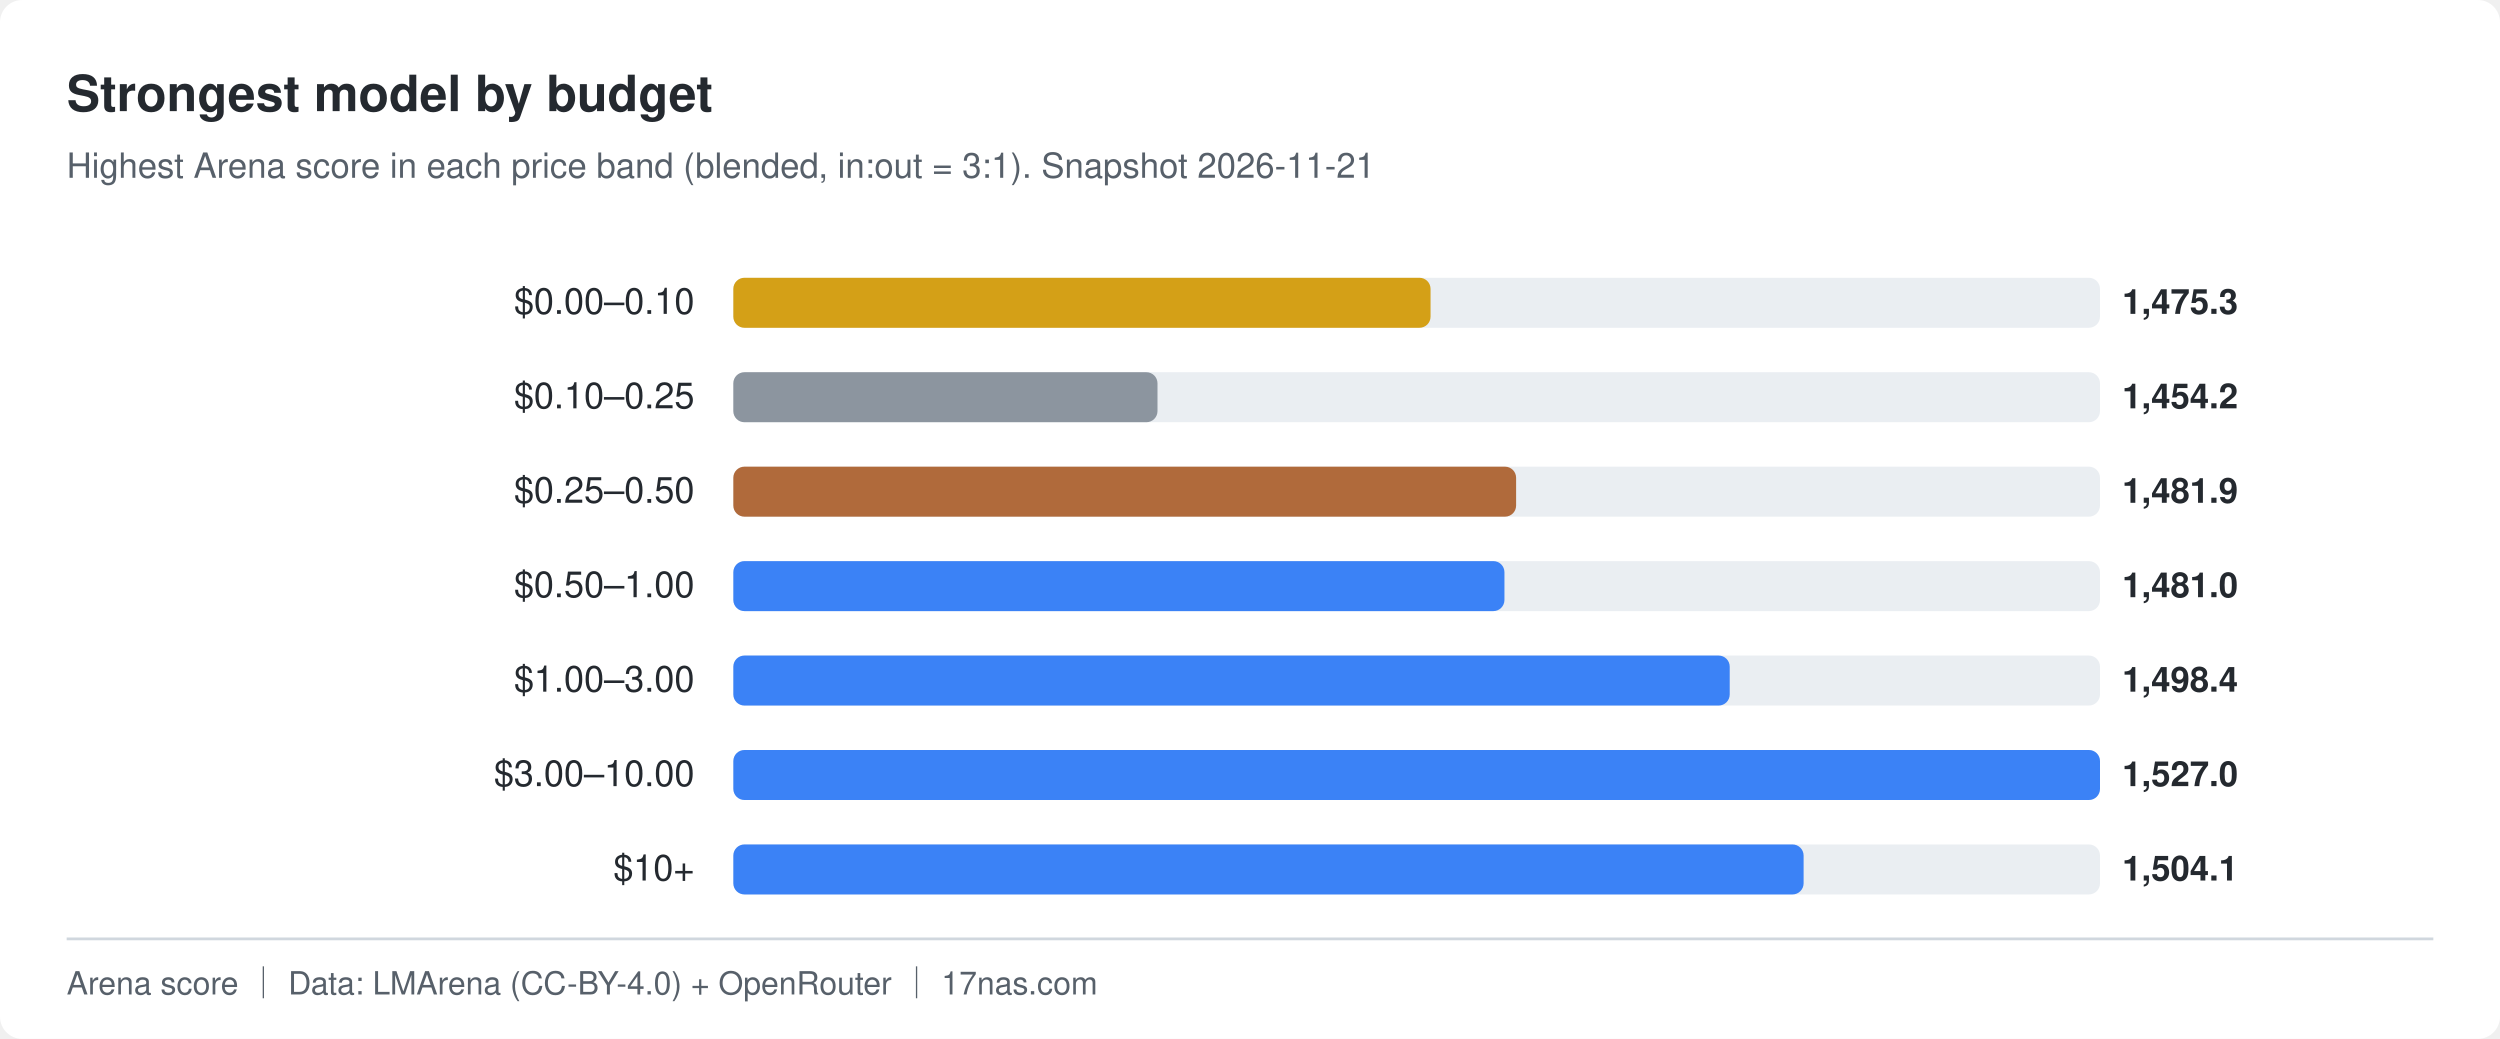
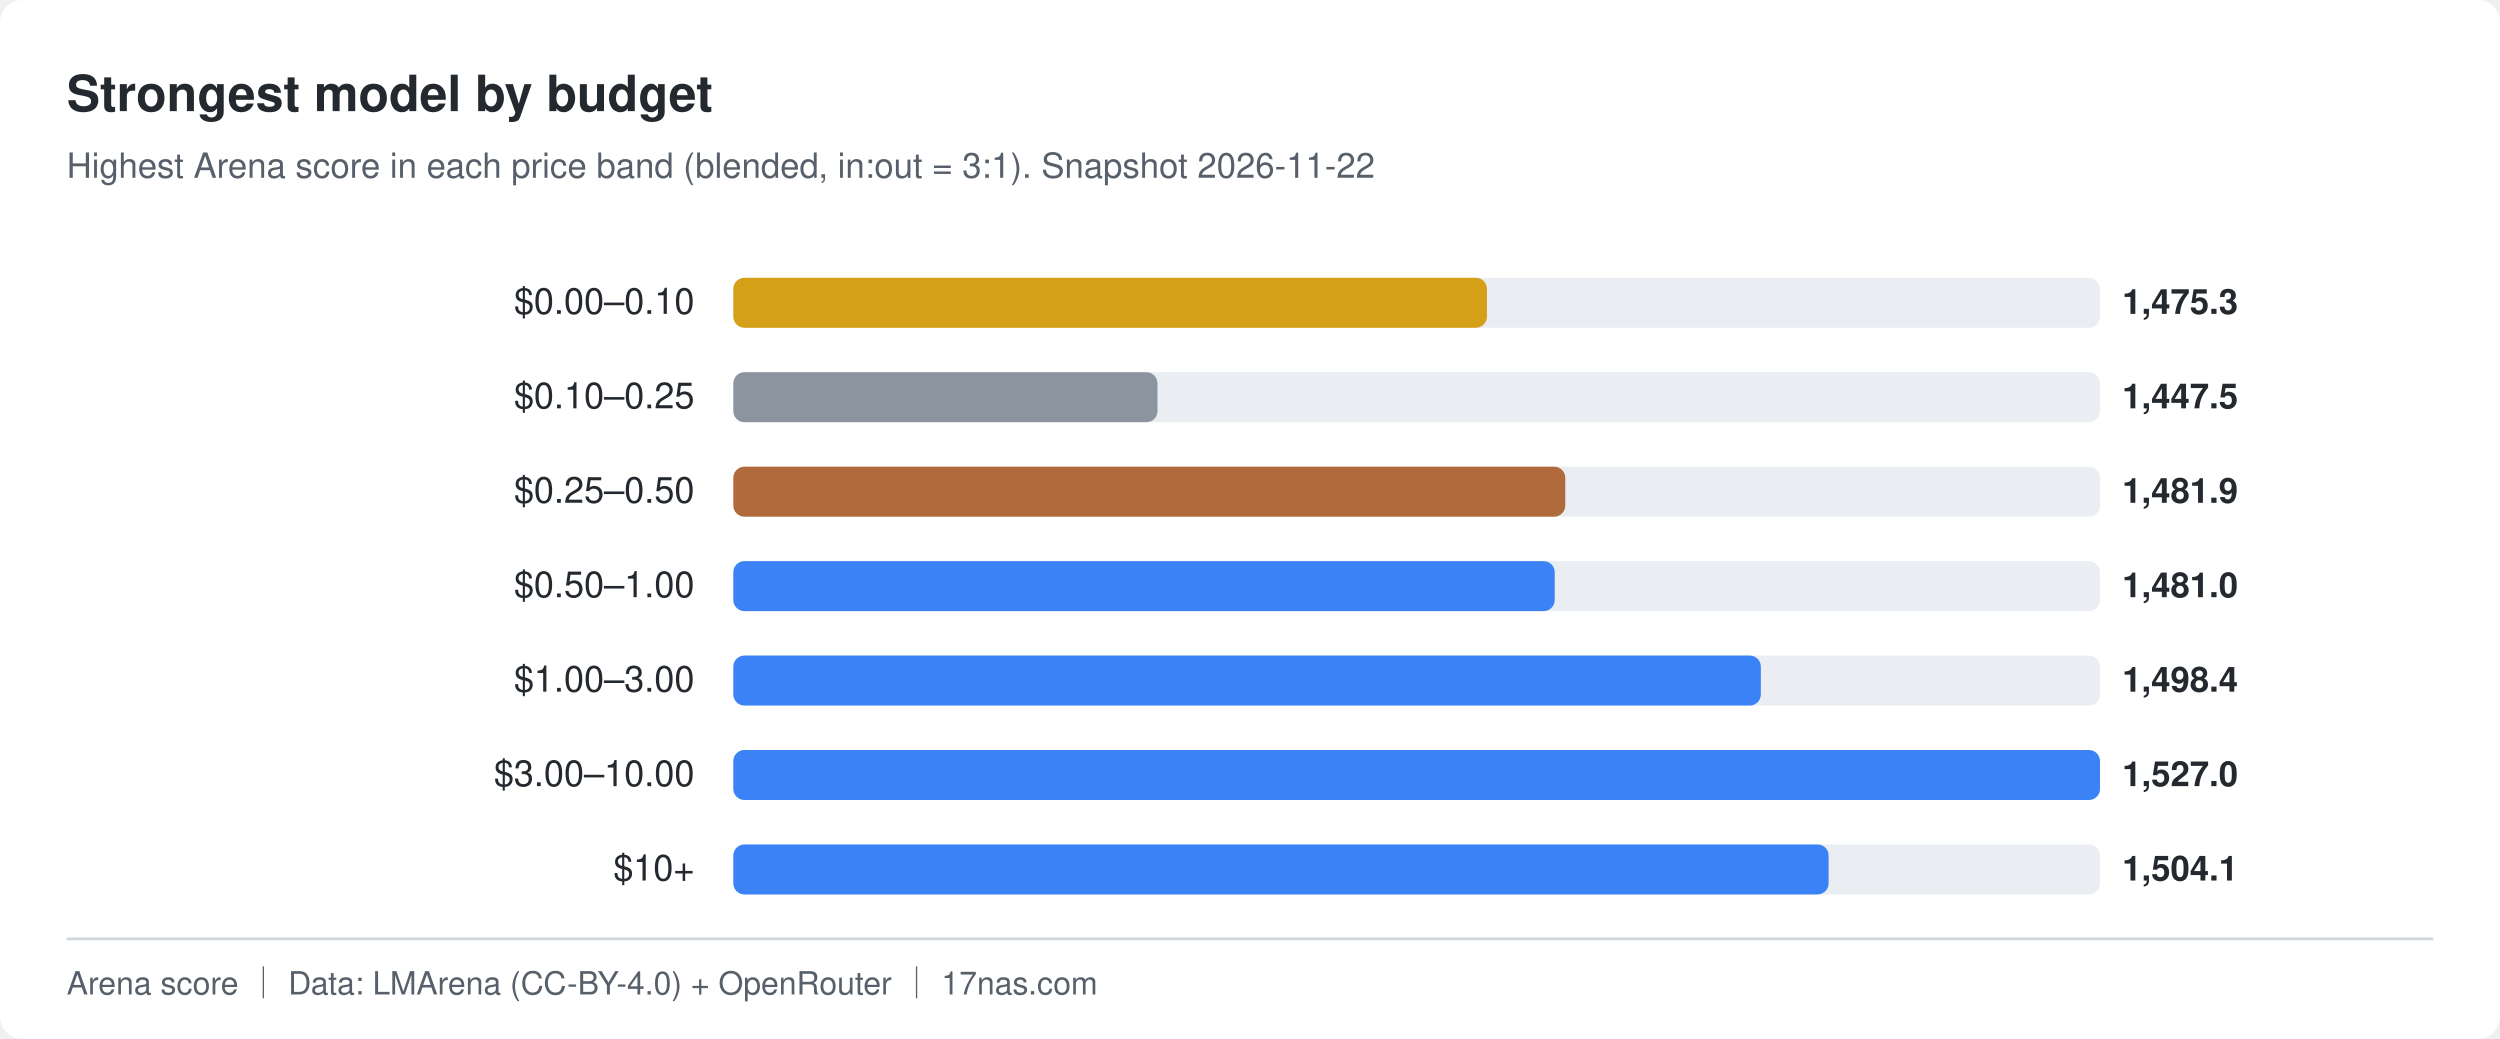
<svg xmlns="http://www.w3.org/2000/svg" width="900" height="374" viewBox="0 0 900 374" role="img" aria-label="Strongest model by budget">
  <style>
    .bg { fill: #ffffff; }
    .fg { fill: #24292f; }
    .muted { fill: #57606a; }
    .track { fill: #eaeef2; }
    .axis { stroke: #d0d7de; }
    @media (prefers-color-scheme: dark) {
      .bg { fill: #0d1117; }
      .fg { fill: #e6edf3; }
      .muted { fill: #8b949e; }
      .track { fill: #21262d; }
      .axis { stroke: #30363d; }
    }
  </style>
  <rect class="bg" x="0" y="0" width="900" height="374" rx="8" />
  <text class="fg" x="24" y="40" font-family="-apple-system,BlinkMacSystemFont,Segoe UI,Helvetica,Arial,sans-serif" font-size="18" font-weight="600">Strongest model by budget</text>
-   <text class="muted" x="24" y="64" font-family="-apple-system,BlinkMacSystemFont,Segoe UI,Helvetica,Arial,sans-serif" font-size="12.5">Highest Arena score in each price band (blended, in:out = 3:1). Snapshot 2026-11-21</text>
+   <text class="muted" x="24" y="64" font-family="-apple-system,BlinkMacSystemFont,Segoe UI,Helvetica,Arial,sans-serif" font-size="12.5">Highest Arena score in each price band (blended, in:out = 3:1). Snapshot 2026-11-22</text>
  <text class="fg" x="250" y="113" text-anchor="end" font-family="-apple-system,BlinkMacSystemFont,Segoe UI,Helvetica,Arial,sans-serif" font-size="13">$0.00–0.10</text>
  <rect class="track" x="264" y="100" width="492" height="18" rx="4" />
-   <rect x="264" y="100" width="251.0" height="18" rx="4" fill="#d4a017" />
+   <rect x="264" y="100" width="271.3" height="18" rx="4" fill="#d4a017" />
  <text class="fg" x="764" y="113" font-family="-apple-system,BlinkMacSystemFont,Segoe UI,Helvetica,Arial,sans-serif" font-size="12.5" font-weight="600">1,475.3</text>
  <text class="fg" x="250" y="147" text-anchor="end" font-family="-apple-system,BlinkMacSystemFont,Segoe UI,Helvetica,Arial,sans-serif" font-size="13">$0.10–0.25</text>
  <rect class="track" x="264" y="134" width="492" height="18" rx="4" />
  <rect x="264" y="134" width="152.7" height="18" rx="4" fill="#8c959f" />
-   <text class="fg" x="764" y="147" font-family="-apple-system,BlinkMacSystemFont,Segoe UI,Helvetica,Arial,sans-serif" font-size="12.5" font-weight="600">1,454.2</text>
+   <text class="fg" x="764" y="147" font-family="-apple-system,BlinkMacSystemFont,Segoe UI,Helvetica,Arial,sans-serif" font-size="12.5" font-weight="600">1,447.5</text>
  <text class="fg" x="250" y="181" text-anchor="end" font-family="-apple-system,BlinkMacSystemFont,Segoe UI,Helvetica,Arial,sans-serif" font-size="13">$0.25–0.50</text>
  <rect class="track" x="264" y="168" width="492" height="18" rx="4" />
-   <rect x="264" y="168" width="281.8" height="18" rx="4" fill="#b06a3b" />
+   <rect x="264" y="168" width="299.5" height="18" rx="4" fill="#b06a3b" />
  <text class="fg" x="764" y="181" font-family="-apple-system,BlinkMacSystemFont,Segoe UI,Helvetica,Arial,sans-serif" font-size="12.5" font-weight="600">1,481.9</text>
  <text class="fg" x="250" y="215" text-anchor="end" font-family="-apple-system,BlinkMacSystemFont,Segoe UI,Helvetica,Arial,sans-serif" font-size="13">$0.50–1.00</text>
  <rect class="track" x="264" y="202" width="492" height="18" rx="4" />
-   <rect x="264" y="202" width="277.6" height="18" rx="4" fill="#3b82f6" />
+   <rect x="264" y="202" width="295.7" height="18" rx="4" fill="#3b82f6" />
  <text class="fg" x="764" y="215" font-family="-apple-system,BlinkMacSystemFont,Segoe UI,Helvetica,Arial,sans-serif" font-size="12.5" font-weight="600">1,481.0</text>
  <text class="fg" x="250" y="249" text-anchor="end" font-family="-apple-system,BlinkMacSystemFont,Segoe UI,Helvetica,Arial,sans-serif" font-size="13">$1.00–3.00</text>
  <rect class="track" x="264" y="236" width="492" height="18" rx="4" />
-   <rect x="264" y="236" width="358.7" height="18" rx="4" fill="#3b82f6" />
+   <rect x="264" y="236" width="369.9" height="18" rx="4" fill="#3b82f6" />
  <text class="fg" x="764" y="249" font-family="-apple-system,BlinkMacSystemFont,Segoe UI,Helvetica,Arial,sans-serif" font-size="12.5" font-weight="600">1,498.4</text>
  <text class="fg" x="250" y="283" text-anchor="end" font-family="-apple-system,BlinkMacSystemFont,Segoe UI,Helvetica,Arial,sans-serif" font-size="13">$3.00–10.00</text>
  <rect class="track" x="264" y="270" width="492" height="18" rx="4" />
  <rect x="264" y="270" width="492.0" height="18" rx="4" fill="#3b82f6" />
  <text class="fg" x="764" y="283" font-family="-apple-system,BlinkMacSystemFont,Segoe UI,Helvetica,Arial,sans-serif" font-size="12.5" font-weight="600">1,527.0</text>
  <text class="fg" x="250" y="317" text-anchor="end" font-family="-apple-system,BlinkMacSystemFont,Segoe UI,Helvetica,Arial,sans-serif" font-size="13">$10+</text>
  <rect class="track" x="264" y="304" width="492" height="18" rx="4" />
-   <rect x="264" y="304" width="385.3" height="18" rx="4" fill="#3b82f6" />
+   <rect x="264" y="304" width="394.3" height="18" rx="4" fill="#3b82f6" />
  <text class="fg" x="764" y="317" font-family="-apple-system,BlinkMacSystemFont,Segoe UI,Helvetica,Arial,sans-serif" font-size="12.5" font-weight="600">1,504.1</text>
  <line class="axis" x1="24" y1="338" x2="876" y2="338" stroke-width="1" />
  <text class="muted" x="24" y="358" font-family="-apple-system,BlinkMacSystemFont,Segoe UI,Helvetica,Arial,sans-serif" font-size="11.5">Arena score ｜ Data: LMArena (CC-BY-4.0) + OpenRouter ｜ 17nas.com</text>
</svg>
